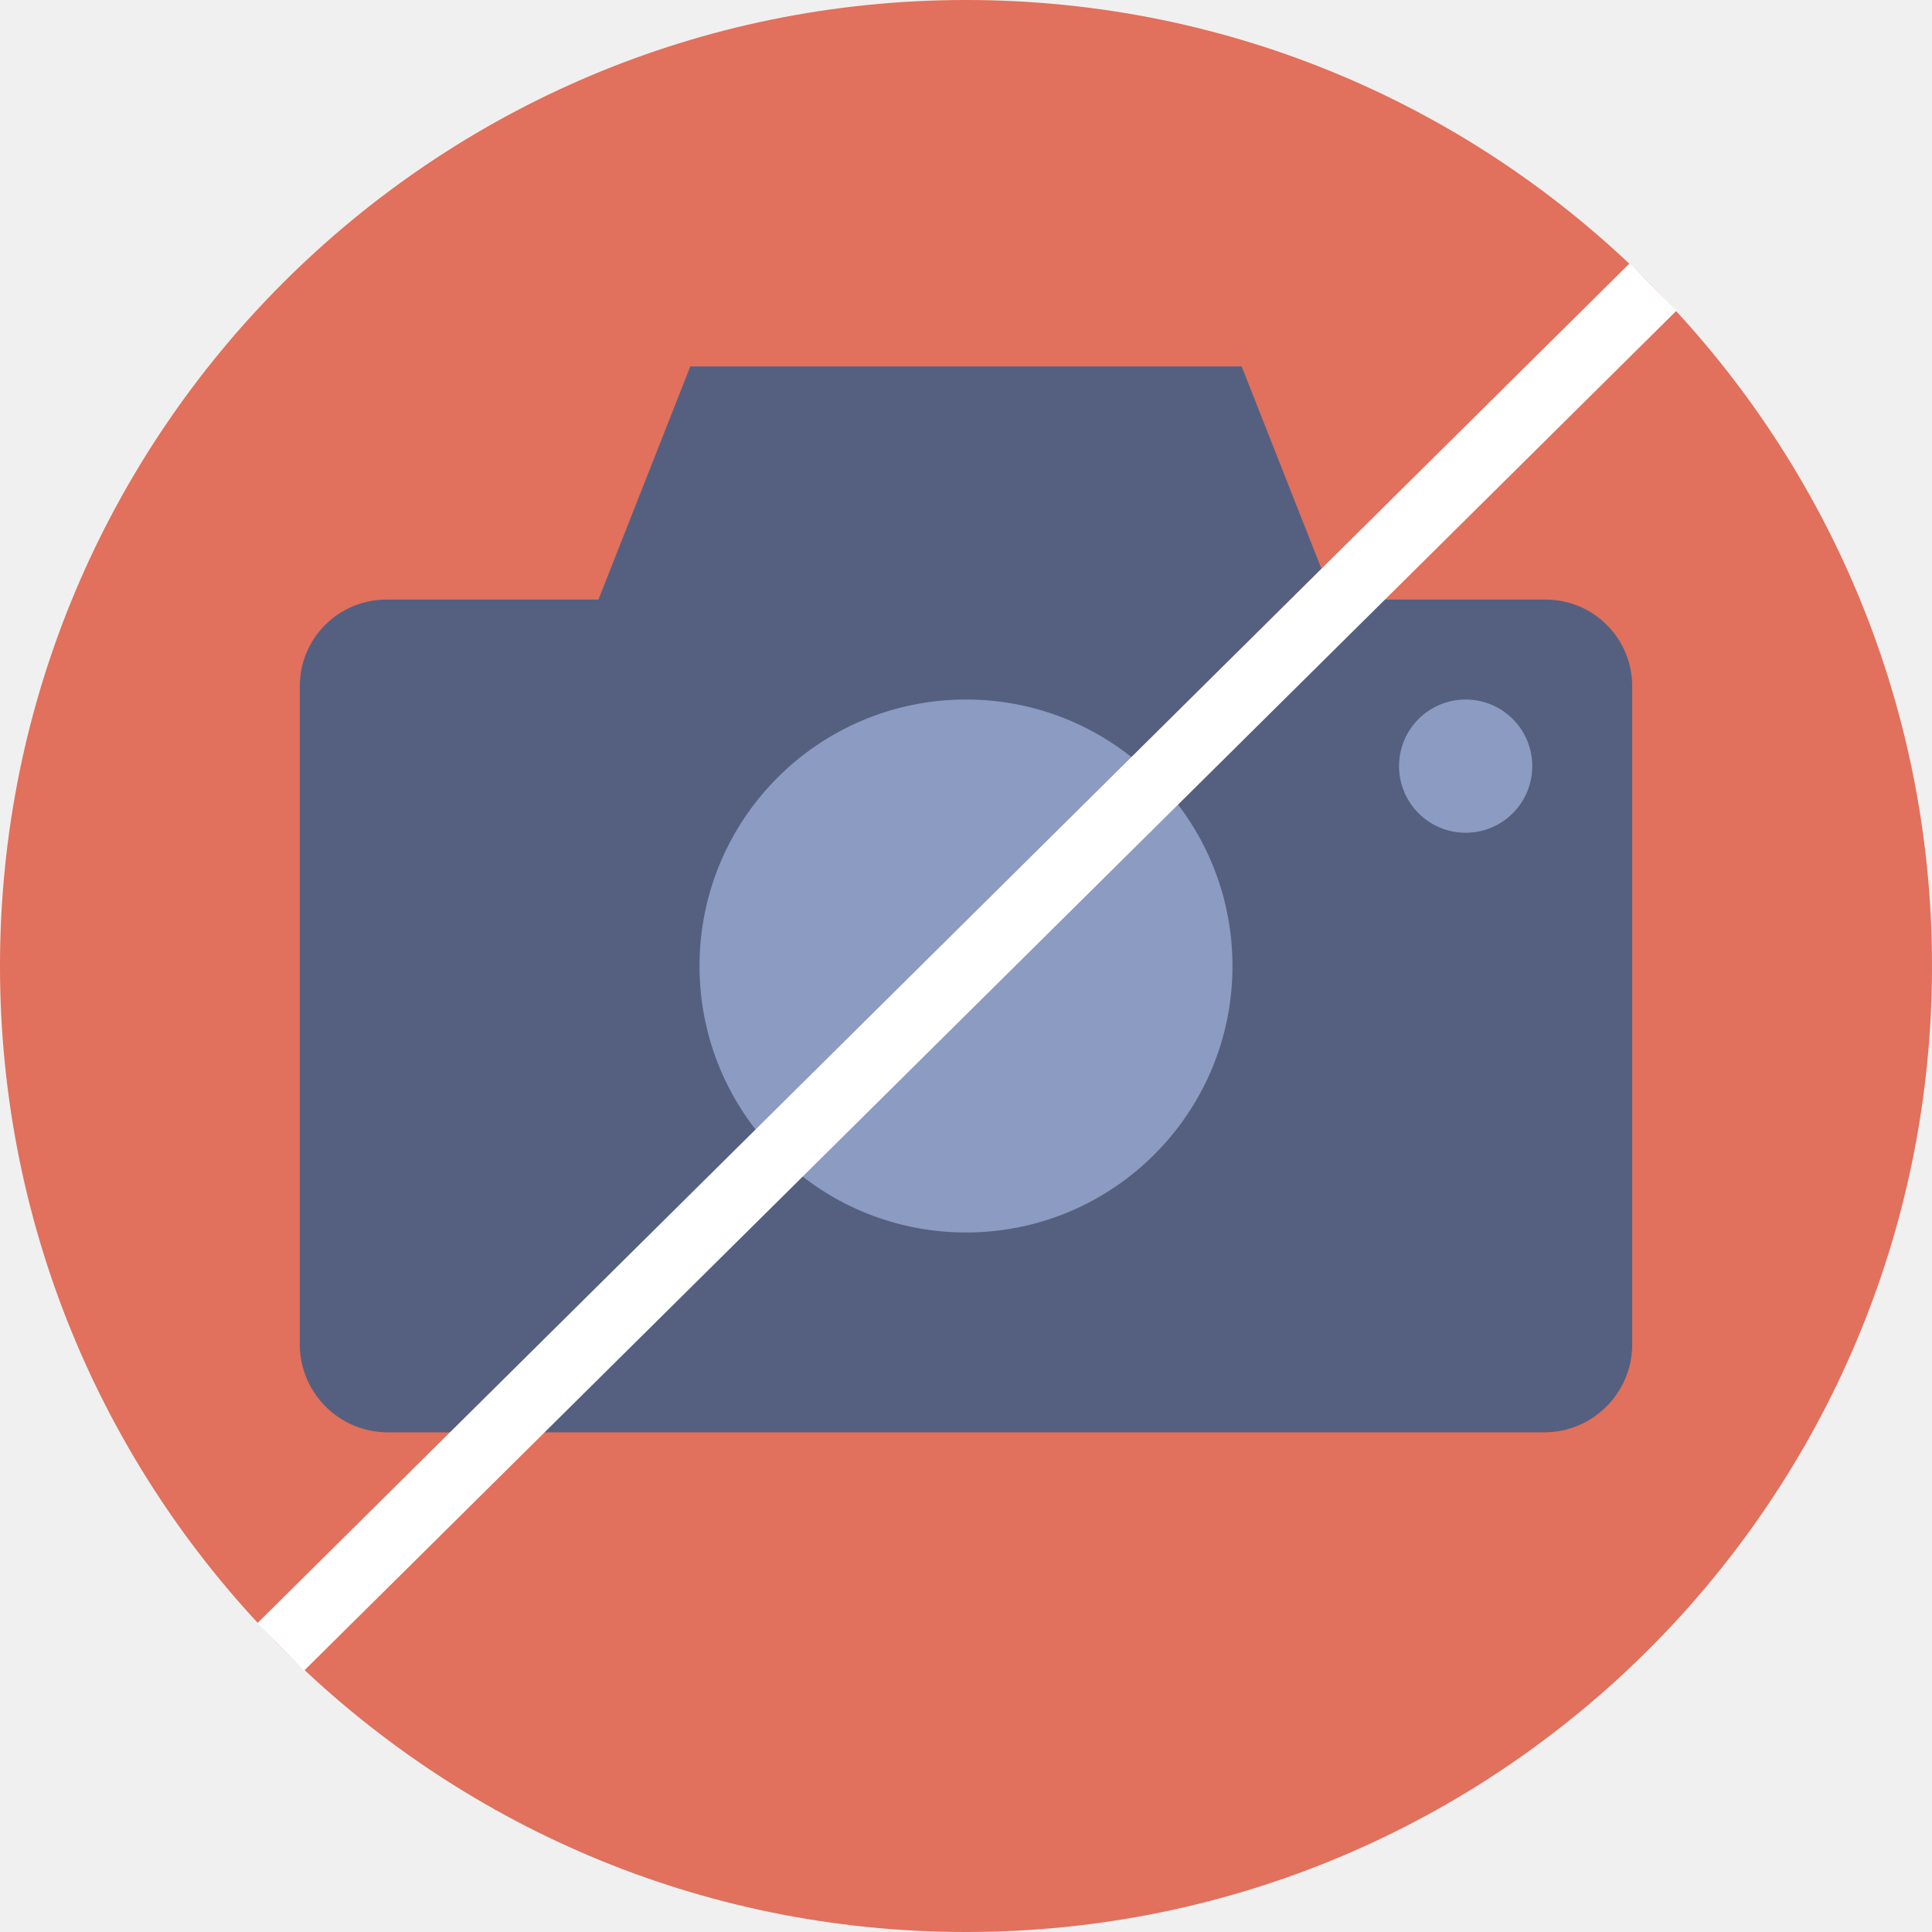
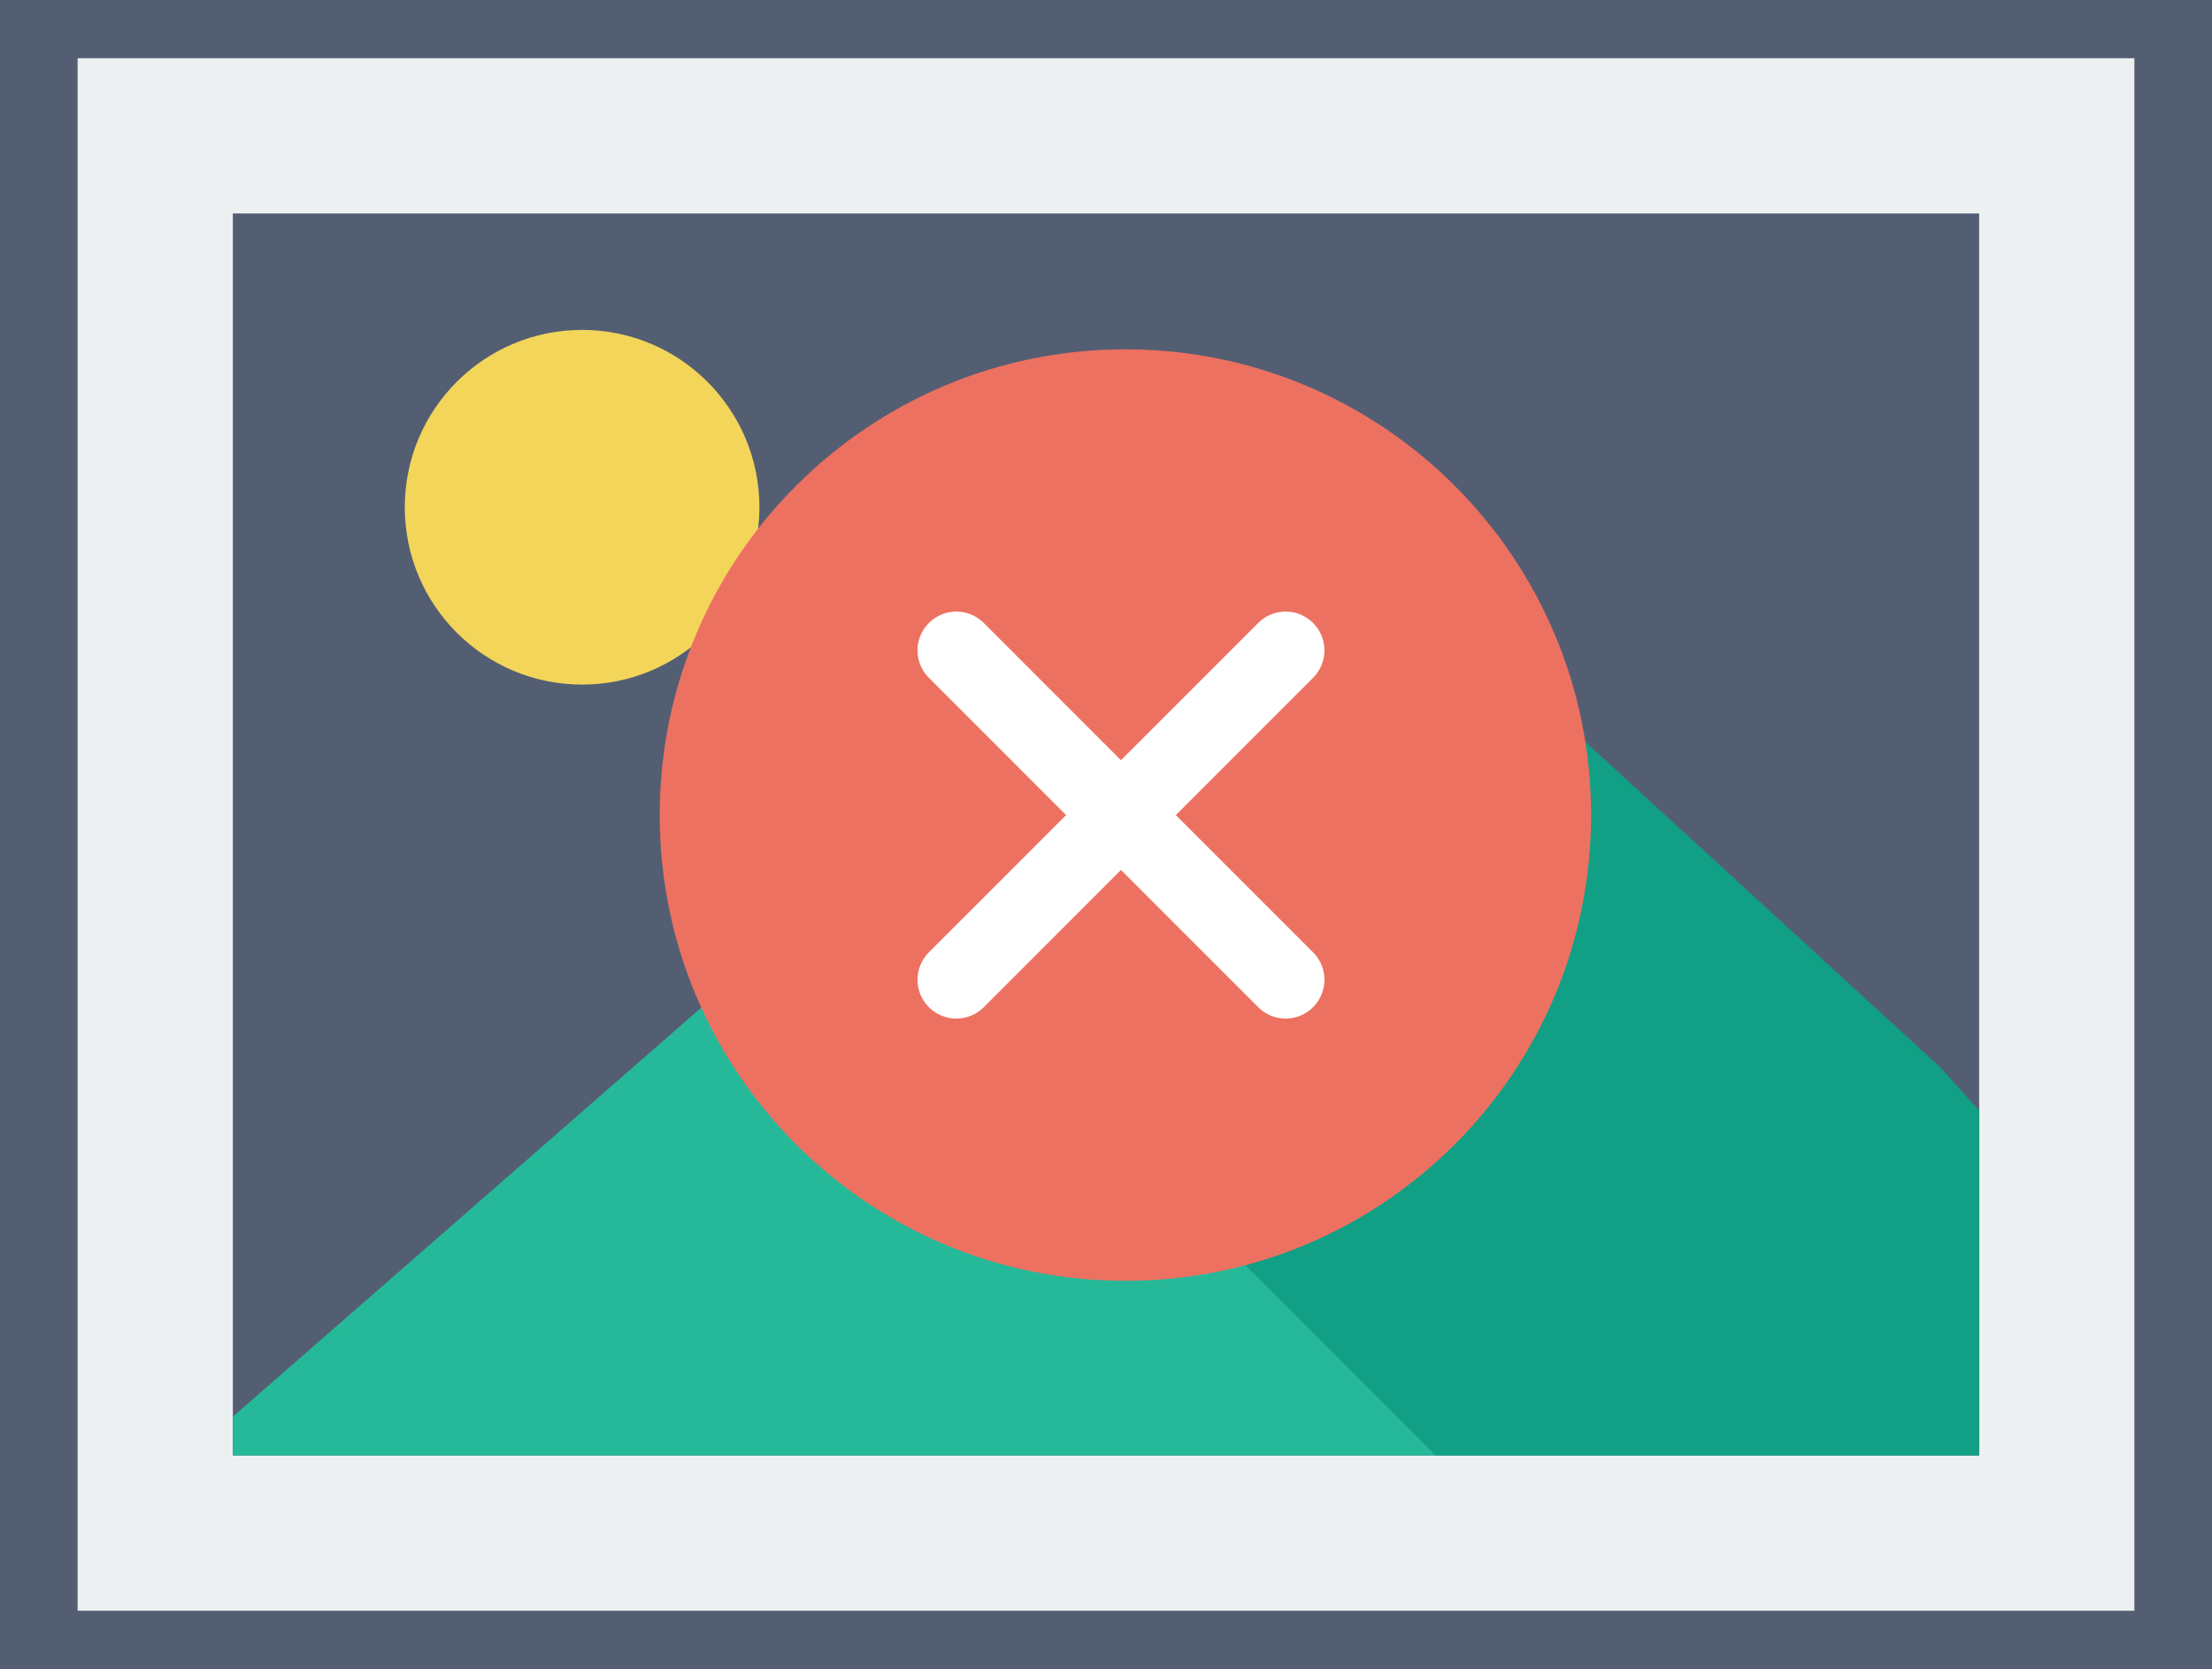
- <svg xmlns="http://www.w3.org/2000/svg" version="1.1" id="Layer_1" x="0px" y="0px" viewBox="0 0 512 512" style="enable-background:new 0 0 512 512;" xml:space="preserve">
+ <svg xmlns="http://www.w3.org/2000/svg" version="1.1" id="Capa_1" x="0px" y="0px" viewBox="0 4 57 43" style="enable-background:new 0 3.6 57 47;" xml:space="preserve">
  <g>
-     <path style="fill:#E1705C;" d="M512,256C512,114.617,397.383,0,256,0S0,114.617,0,256s114.617,256,256,256S512,397.383,512,256" />
-     <path style="fill:#556080;" d="M329.056,97.103H182.942l-24.346,61.793h-56.196c-12.676,0-22.952,10.275-22.952,22.952v174.407   c0,12.879,10.452,23.331,23.34,23.331H409.22c12.888,0,23.331-10.452,23.331-23.331V181.848c0-12.676-10.275-22.952-22.952-22.952   h-56.188L329.056,97.103z" />
    <g>
-       <path style="fill:#8B9BC1;" d="M326.621,256c0-39-31.62-70.621-70.621-70.621S185.379,217,185.379,256S217,326.621,256,326.621    S326.621,295,326.621,256" />
-       <path style="fill:#8B9BC1;" d="M406.069,203.034c0-9.754-7.901-17.655-17.655-17.655s-17.655,7.901-17.655,17.655    c0,9.754,7.901,17.655,17.655,17.655S406.069,212.789,406.069,203.034" />
+       <g>
+         <rect x="1" y="4.5" style="fill:#ECF0F1;" width="55" height="42" />
+         <path style="fill:#545E73;" d="M57,47.5H0v-44h57V47.5z M2,45.5h53v-40H2V45.5z" />
+       </g>
+       <g>
+         <rect x="5" y="8.5" style="fill:#545E73;" width="47" height="34" />
+         <path style="fill:#ECF0F1;" d="M53,43.5H4v-36h49V43.5z M6,41.5h45v-32H6V41.5z" />
+       </g>
+       <circle style="fill:#F3D55A;" cx="15" cy="17.069" r="4.569" />
+       <polygon style="fill:#11A085;" points="51,32.611 50,31.5 38,20.5 27.5,32 32.983,37.483 37,41.5 51,41.5" />
+       <polygon style="fill:#26B999;" points="6,41.5 37,41.5 32.983,37.483 22.017,26.517 6,40.5" />
    </g>
-     <polygon style="fill:#FFFFFF;" points="80.621,442.707 68.191,430.172 431.87,69.786 444.299,82.321  " />
+     <g>
+       <circle style="fill:#ED7161;" cy="25" cx="29" r="12" />
+       <path style="fill:#FFFFFF;" d="m30.3,25l3.536,-3.536c0.391,-0.391 0.391,-1.023 0,-1.414s-1.023,-0.391 -1.414,0l-3.536,3.536l-3.536,-3.536c-0.391,-0.391 -1.023,-0.391 -1.414,0s-0.391,1.023 0,1.414l3.536,3.536l-3.536,3.536c-0.391,0.391 -0.391,1.023 0,1.414c0.195,0.195 0.451,0.293 0.707,0.293s0.512,-0.098 0.707,-0.293l3.536,-3.536l3.536,3.536c0.195,0.195 0.451,0.293 0.707,0.293s0.512,-0.098 0.707,-0.293c0.391,-0.391 0.391,-1.023 0,-1.414l-3.536,-3.536z" />
+     </g>
  </g>
+   <g>
+ </g>
+   <g>
+ </g>
+   <g>
+ </g>
+   <g>
+ </g>
+   <g>
+ </g>
+   <g>
+ </g>
+   <g>
+ </g>
+   <g>
+ </g>
+   <g>
+ </g>
+   <g>
+ </g>
+   <g>
+ </g>
+   <g>
+ </g>
+   <g>
+ </g>
+   <g>
+ </g>
+   <g>
+ </g>
</svg>
